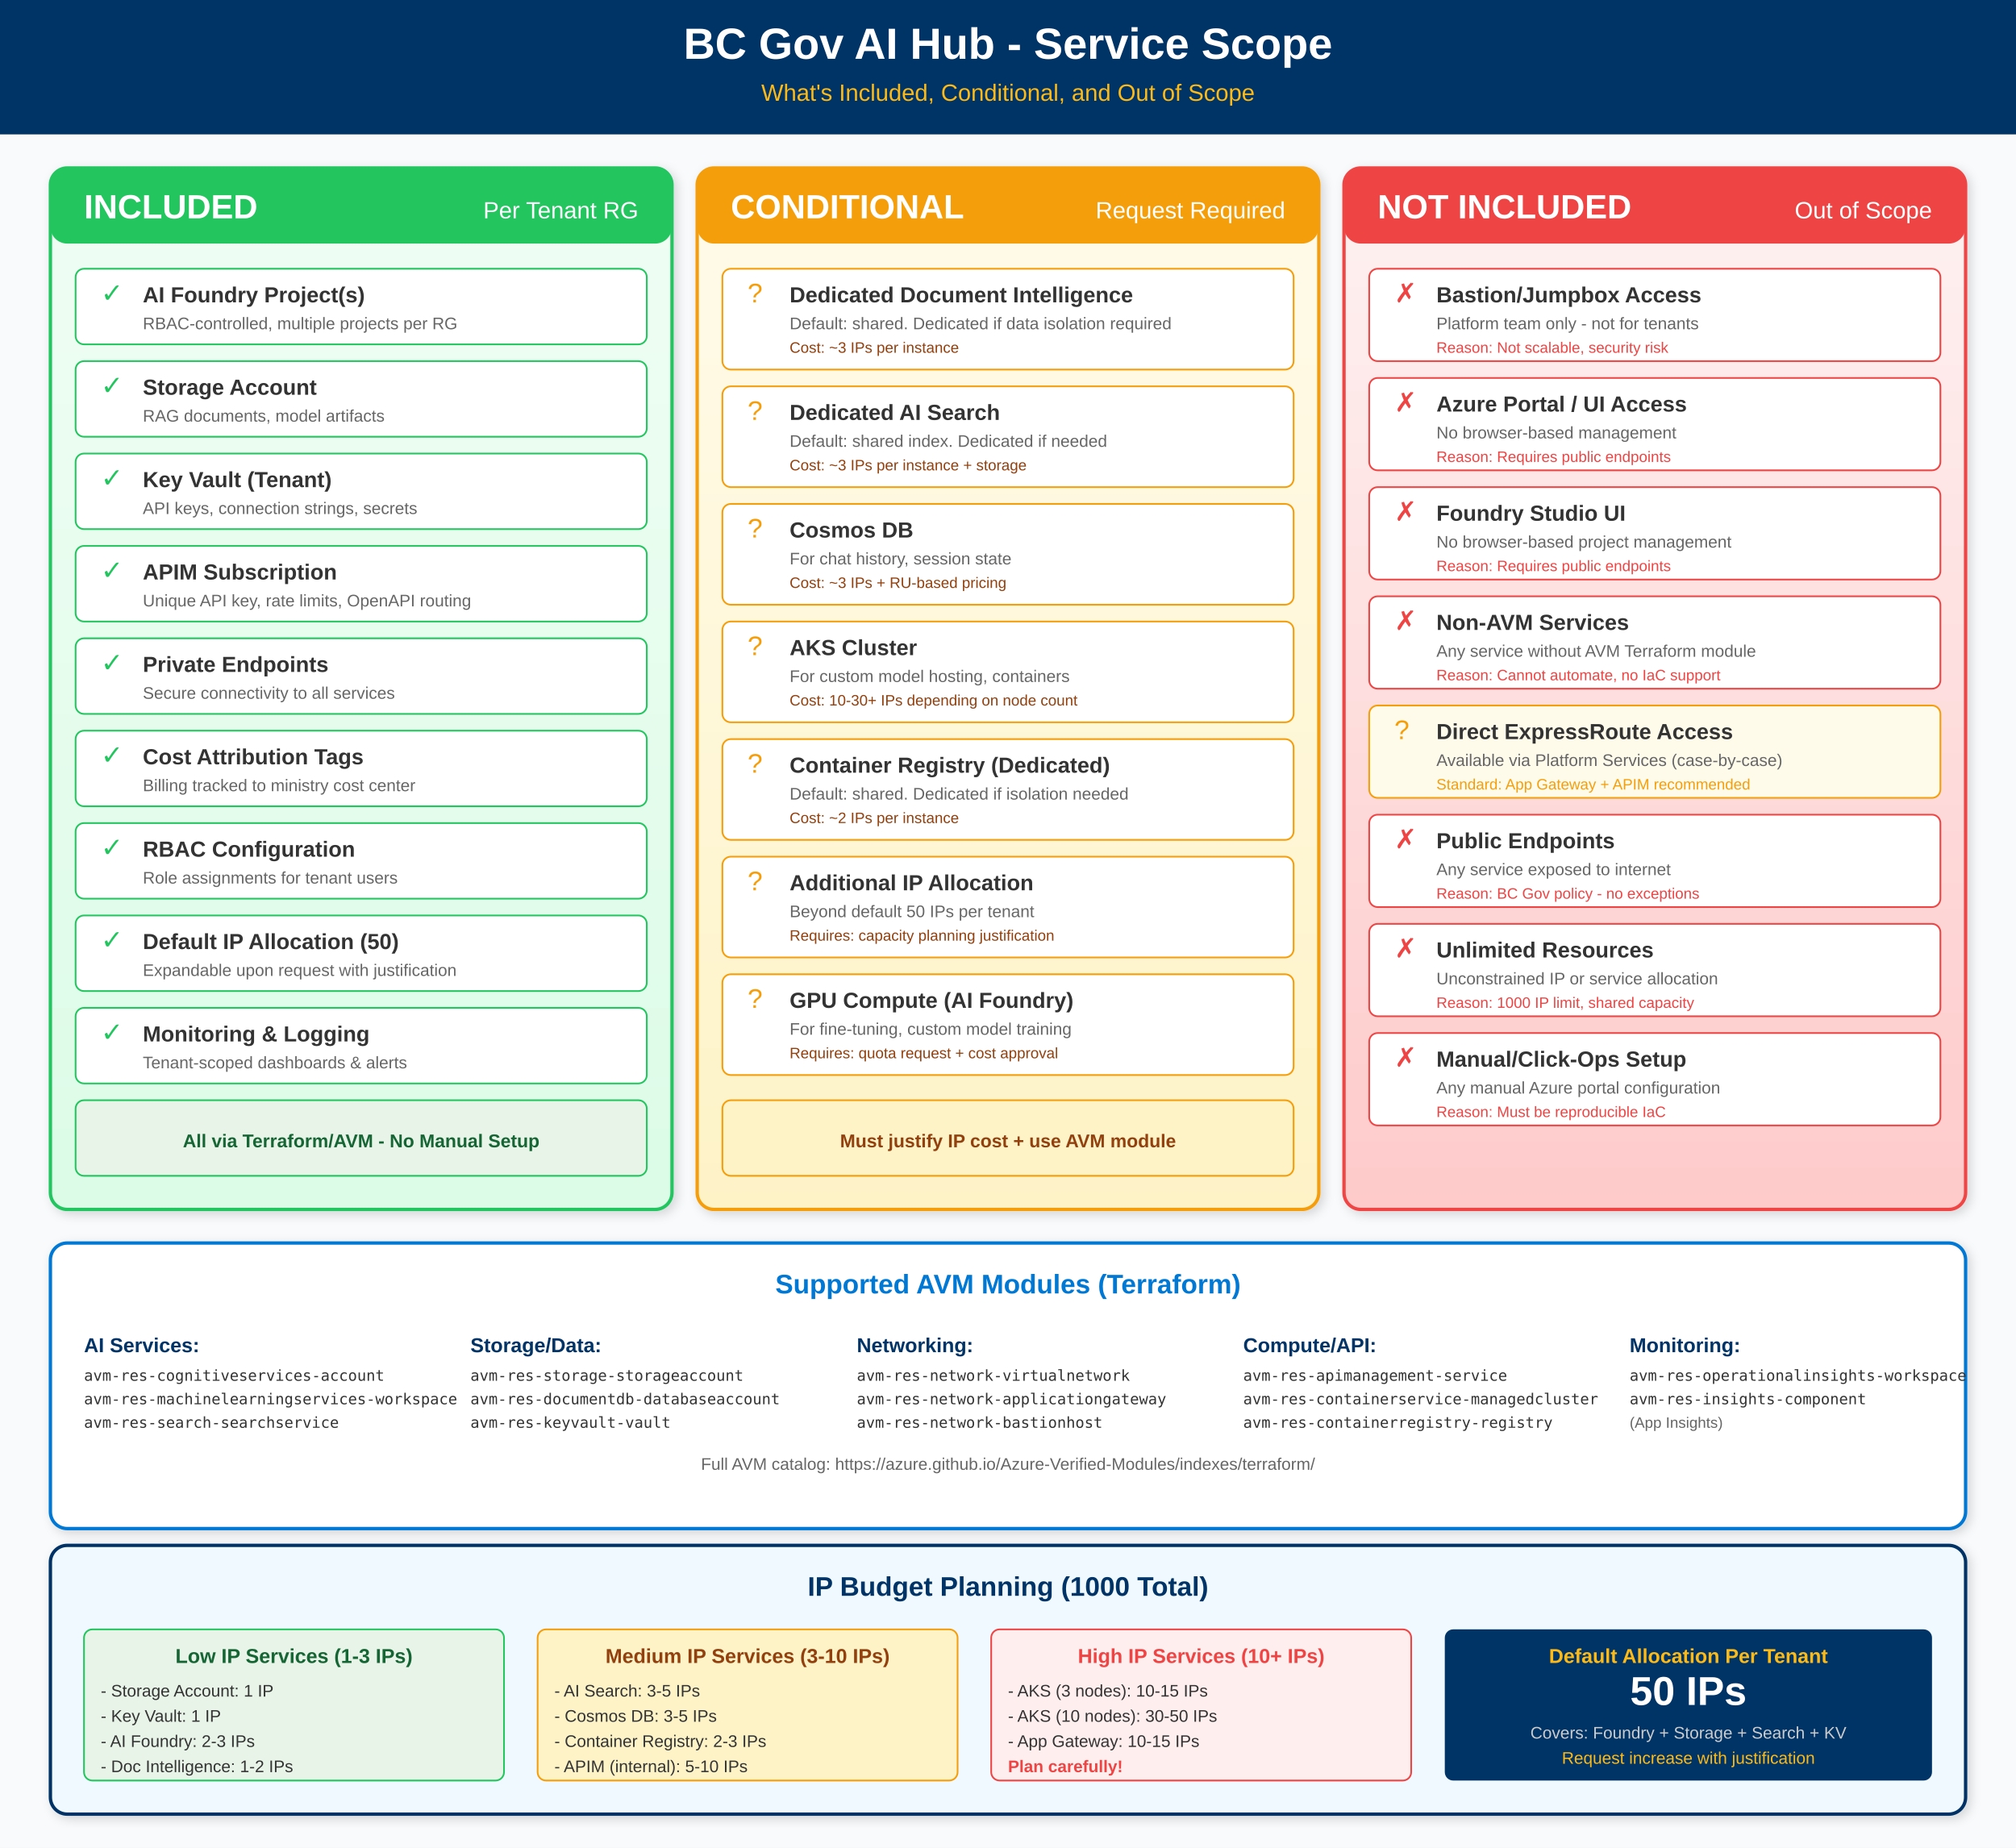
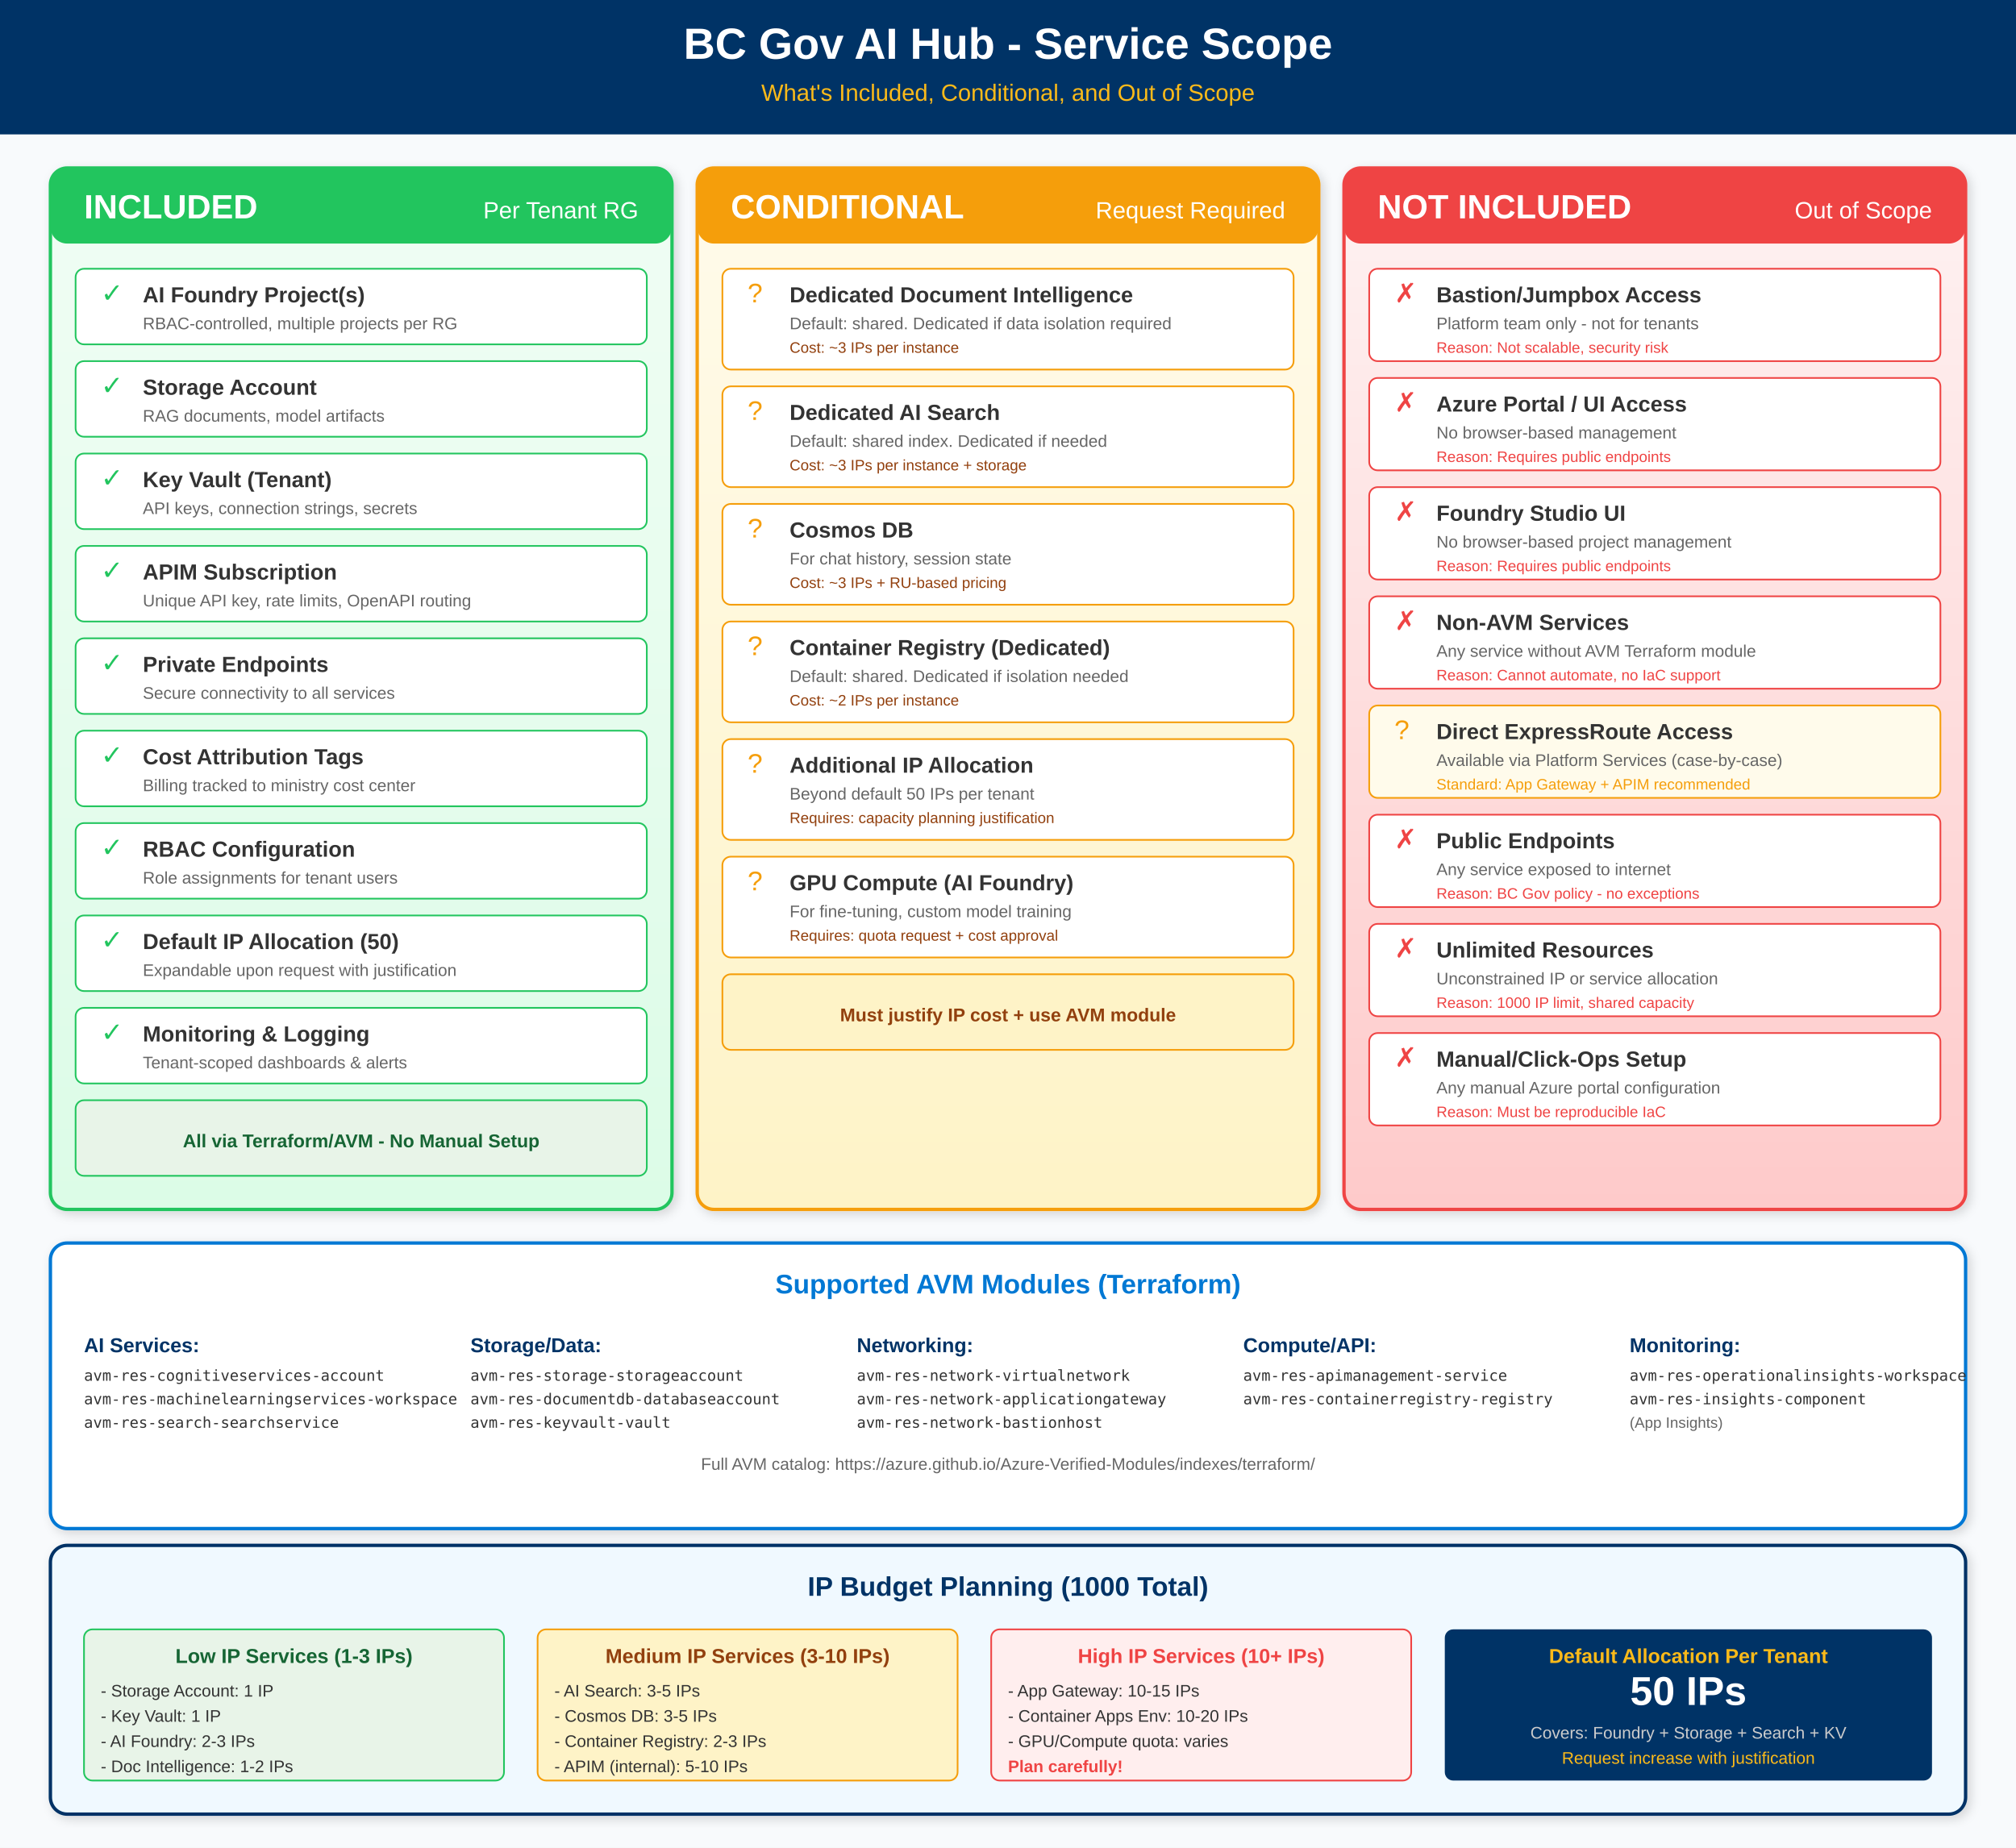
<svg xmlns="http://www.w3.org/2000/svg" viewBox="0 0 1200 1100">
  <defs>
    <linearGradient id="includedGrad" x1="0%" y1="0%" x2="0%" y2="100%">
      <stop offset="0%" style="stop-color:#f0fdf4" />
      <stop offset="100%" style="stop-color:#dcfce7" />
    </linearGradient>
    <linearGradient id="notIncludedGrad" x1="0%" y1="0%" x2="0%" y2="100%">
      <stop offset="0%" style="stop-color:#fef2f2" />
      <stop offset="100%" style="stop-color:#fecaca" />
    </linearGradient>
    <linearGradient id="conditionalGrad" x1="0%" y1="0%" x2="0%" y2="100%">
      <stop offset="0%" style="stop-color:#fffbeb" />
      <stop offset="100%" style="stop-color:#fef3c7" />
    </linearGradient>
    <filter id="shadow" x="-5%" y="-5%" width="110%" height="110%">
      <feDropShadow dx="2" dy="2" stdDeviation="3" flood-opacity="0.15" />
    </filter>
  </defs>
  <rect width="1200" height="1100" fill="#f8fafc" />
  <rect x="0" y="0" width="1200" height="80" fill="#003366" />
  <text x="600" y="35" text-anchor="middle" fill="white" font-family="Arial, sans-serif" font-size="26" font-weight="bold">BC Gov AI Hub - Service Scope</text>
  <text x="600" y="60" text-anchor="middle" fill="#fcba19" font-family="Arial, sans-serif" font-size="14">What's Included, Conditional, and Out of Scope</text>
  <rect x="30" y="100" width="370" height="620" rx="10" fill="url(#includedGrad)" stroke="#22c55e" stroke-width="2" filter="url(#shadow)" />
  <rect x="30" y="100" width="370" height="45" rx="10" fill="#22c55e" />
  <text x="50" y="130" fill="white" font-family="Arial, sans-serif" font-size="20" font-weight="bold">INCLUDED</text>
  <text x="380" y="130" text-anchor="end" fill="white" font-family="Arial, sans-serif" font-size="14">Per Tenant RG</text>
  <g transform="translate(45, 160)">
    <rect x="0" y="0" width="340" height="45" rx="5" fill="white" stroke="#22c55e" stroke-width="1" />
    <text x="15" y="20" fill="#22c55e" font-family="Arial, sans-serif" font-size="16">✓</text>
    <text x="40" y="20" fill="#333" font-family="Arial, sans-serif" font-size="13" font-weight="bold">AI Foundry Project(s)</text>
    <text x="40" y="36" fill="#666" font-family="Arial, sans-serif" font-size="10">RBAC-controlled, multiple projects per RG</text>
  </g>
  <g transform="translate(45, 215)">
    <rect x="0" y="0" width="340" height="45" rx="5" fill="white" stroke="#22c55e" stroke-width="1" />
    <text x="15" y="20" fill="#22c55e" font-family="Arial, sans-serif" font-size="16">✓</text>
    <text x="40" y="20" fill="#333" font-family="Arial, sans-serif" font-size="13" font-weight="bold">Storage Account</text>
    <text x="40" y="36" fill="#666" font-family="Arial, sans-serif" font-size="10">RAG documents, model artifacts</text>
  </g>
  <g transform="translate(45, 270)">
    <rect x="0" y="0" width="340" height="45" rx="5" fill="white" stroke="#22c55e" stroke-width="1" />
    <text x="15" y="20" fill="#22c55e" font-family="Arial, sans-serif" font-size="16">✓</text>
    <text x="40" y="20" fill="#333" font-family="Arial, sans-serif" font-size="13" font-weight="bold">Key Vault (Tenant)</text>
    <text x="40" y="36" fill="#666" font-family="Arial, sans-serif" font-size="10">API keys, connection strings, secrets</text>
  </g>
  <g transform="translate(45, 325)">
    <rect x="0" y="0" width="340" height="45" rx="5" fill="white" stroke="#22c55e" stroke-width="1" />
    <text x="15" y="20" fill="#22c55e" font-family="Arial, sans-serif" font-size="16">✓</text>
    <text x="40" y="20" fill="#333" font-family="Arial, sans-serif" font-size="13" font-weight="bold">APIM Subscription</text>
    <text x="40" y="36" fill="#666" font-family="Arial, sans-serif" font-size="10">Unique API key, rate limits, OpenAPI routing</text>
  </g>
  <g transform="translate(45, 380)">
    <rect x="0" y="0" width="340" height="45" rx="5" fill="white" stroke="#22c55e" stroke-width="1" />
    <text x="15" y="20" fill="#22c55e" font-family="Arial, sans-serif" font-size="16">✓</text>
    <text x="40" y="20" fill="#333" font-family="Arial, sans-serif" font-size="13" font-weight="bold">Private Endpoints</text>
    <text x="40" y="36" fill="#666" font-family="Arial, sans-serif" font-size="10">Secure connectivity to all services</text>
  </g>
  <g transform="translate(45, 435)">
    <rect x="0" y="0" width="340" height="45" rx="5" fill="white" stroke="#22c65e" stroke-width="1" />
    <text x="15" y="20" fill="#22c55e" font-family="Arial, sans-serif" font-size="16">✓</text>
    <text x="40" y="20" fill="#333" font-family="Arial, sans-serif" font-size="13" font-weight="bold">Cost Attribution Tags</text>
    <text x="40" y="36" fill="#666" font-family="Arial, sans-serif" font-size="10">Billing tracked to ministry cost center</text>
  </g>
  <g transform="translate(45, 490)">
    <rect x="0" y="0" width="340" height="45" rx="5" fill="white" stroke="#22c55e" stroke-width="1" />
    <text x="15" y="20" fill="#22c55e" font-family="Arial, sans-serif" font-size="16">✓</text>
    <text x="40" y="20" fill="#333" font-family="Arial, sans-serif" font-size="13" font-weight="bold">RBAC Configuration</text>
    <text x="40" y="36" fill="#666" font-family="Arial, sans-serif" font-size="10">Role assignments for tenant users</text>
  </g>
  <g transform="translate(45, 545)">
    <rect x="0" y="0" width="340" height="45" rx="5" fill="white" stroke="#22c55e" stroke-width="1" />
    <text x="15" y="20" fill="#22c55e" font-family="Arial, sans-serif" font-size="16">✓</text>
    <text x="40" y="20" fill="#333" font-family="Arial, sans-serif" font-size="13" font-weight="bold">Default IP Allocation (50)</text>
    <text x="40" y="36" fill="#666" font-family="Arial, sans-serif" font-size="10">Expandable upon request with justification</text>
  </g>
  <g transform="translate(45, 600)">
    <rect x="0" y="0" width="340" height="45" rx="5" fill="white" stroke="#22c55e" stroke-width="1" />
    <text x="15" y="20" fill="#22c55e" font-family="Arial, sans-serif" font-size="16">✓</text>
    <text x="40" y="20" fill="#333" font-family="Arial, sans-serif" font-size="13" font-weight="bold">Monitoring &amp; Logging</text>
    <text x="40" y="36" fill="#666" font-family="Arial, sans-serif" font-size="10">Tenant-scoped dashboards &amp; alerts</text>
  </g>
  <g transform="translate(45, 655)">
    <rect x="0" y="0" width="340" height="45" rx="5" fill="#e8f4e8" stroke="#22c55e" stroke-width="1" />
    <text x="170" y="28" text-anchor="middle" fill="#166534" font-family="Arial, sans-serif" font-size="11" font-weight="bold">All via Terraform/AVM - No Manual Setup</text>
  </g>
  <rect x="415" y="100" width="370" height="620" rx="10" fill="url(#conditionalGrad)" stroke="#f59e0b" stroke-width="2" filter="url(#shadow)" />
  <rect x="415" y="100" width="370" height="45" rx="10" fill="#f59e0b" />
  <text x="435" y="130" fill="white" font-family="Arial, sans-serif" font-size="20" font-weight="bold">CONDITIONAL</text>
  <text x="765" y="130" text-anchor="end" fill="white" font-family="Arial, sans-serif" font-size="14">Request Required</text>
  <g transform="translate(430, 160)">
    <rect x="0" y="0" width="340" height="60" rx="5" fill="white" stroke="#f59e0b" stroke-width="1" />
    <text x="15" y="20" fill="#f59e0b" font-family="Arial, sans-serif" font-size="16">?</text>
    <text x="40" y="20" fill="#333" font-family="Arial, sans-serif" font-size="13" font-weight="bold">Dedicated Document Intelligence</text>
    <text x="40" y="36" fill="#666" font-family="Arial, sans-serif" font-size="10">Default: shared. Dedicated if data isolation required</text>
    <text x="40" y="50" fill="#92400e" font-family="Arial, sans-serif" font-size="9">Cost: ~3 IPs per instance</text>
  </g>
  <g transform="translate(430, 230)">
    <rect x="0" y="0" width="340" height="60" rx="5" fill="white" stroke="#f59e0b" stroke-width="1" />
    <text x="15" y="20" fill="#f59e0b" font-family="Arial, sans-serif" font-size="16">?</text>
    <text x="40" y="20" fill="#333" font-family="Arial, sans-serif" font-size="13" font-weight="bold">Dedicated AI Search</text>
    <text x="40" y="36" fill="#666" font-family="Arial, sans-serif" font-size="10">Default: shared index. Dedicated if needed</text>
    <text x="40" y="50" fill="#92400e" font-family="Arial, sans-serif" font-size="9">Cost: ~3 IPs per instance + storage</text>
  </g>
  <g transform="translate(430, 300)">
    <rect x="0" y="0" width="340" height="60" rx="5" fill="white" stroke="#f59e0b" stroke-width="1" />
    <text x="15" y="20" fill="#f59e0b" font-family="Arial, sans-serif" font-size="16">?</text>
    <text x="40" y="20" fill="#333" font-family="Arial, sans-serif" font-size="13" font-weight="bold">Cosmos DB</text>
    <text x="40" y="36" fill="#666" font-family="Arial, sans-serif" font-size="10">For chat history, session state</text>
    <text x="40" y="50" fill="#92400e" font-family="Arial, sans-serif" font-size="9">Cost: ~3 IPs + RU-based pricing</text>
  </g>
  <g transform="translate(430, 370)">
    <rect x="0" y="0" width="340" height="60" rx="5" fill="white" stroke="#f59e0b" stroke-width="1" />
    <text x="15" y="20" fill="#f59e0b" font-family="Arial, sans-serif" font-size="16">?</text>
-     <text x="40" y="20" fill="#333" font-family="Arial, sans-serif" font-size="13" font-weight="bold">AKS Cluster</text>
-     <text x="40" y="36" fill="#666" font-family="Arial, sans-serif" font-size="10">For custom model hosting, containers</text>
-     <text x="40" y="50" fill="#92400e" font-family="Arial, sans-serif" font-size="9">Cost: 10-30+ IPs depending on node count</text>
-   </g>
-   <g transform="translate(430, 440)">
-     <rect x="0" y="0" width="340" height="60" rx="5" fill="white" stroke="#f59e0b" stroke-width="1" />
-     <text x="15" y="20" fill="#f59e0b" font-family="Arial, sans-serif" font-size="16">?</text>
    <text x="40" y="20" fill="#333" font-family="Arial, sans-serif" font-size="13" font-weight="bold">Container Registry (Dedicated)</text>
    <text x="40" y="36" fill="#666" font-family="Arial, sans-serif" font-size="10">Default: shared. Dedicated if isolation needed</text>
    <text x="40" y="50" fill="#92400e" font-family="Arial, sans-serif" font-size="9">Cost: ~2 IPs per instance</text>
  </g>
-   <g transform="translate(430, 510)">
+   <g transform="translate(430, 440)">
    <rect x="0" y="0" width="340" height="60" rx="5" fill="white" stroke="#f59e0b" stroke-width="1" />
    <text x="15" y="20" fill="#f59e0b" font-family="Arial, sans-serif" font-size="16">?</text>
    <text x="40" y="20" fill="#333" font-family="Arial, sans-serif" font-size="13" font-weight="bold">Additional IP Allocation</text>
    <text x="40" y="36" fill="#666" font-family="Arial, sans-serif" font-size="10">Beyond default 50 IPs per tenant</text>
    <text x="40" y="50" fill="#92400e" font-family="Arial, sans-serif" font-size="9">Requires: capacity planning justification</text>
  </g>
-   <g transform="translate(430, 580)">
+   <g transform="translate(430, 510)">
    <rect x="0" y="0" width="340" height="60" rx="5" fill="white" stroke="#f59e0b" stroke-width="1" />
    <text x="15" y="20" fill="#f59e0b" font-family="Arial, sans-serif" font-size="16">?</text>
    <text x="40" y="20" fill="#333" font-family="Arial, sans-serif" font-size="13" font-weight="bold">GPU Compute (AI Foundry)</text>
    <text x="40" y="36" fill="#666" font-family="Arial, sans-serif" font-size="10">For fine-tuning, custom model training</text>
    <text x="40" y="50" fill="#92400e" font-family="Arial, sans-serif" font-size="9">Requires: quota request + cost approval</text>
  </g>
-   <g transform="translate(430, 655)">
+   <g transform="translate(430, 580)">
    <rect x="0" y="0" width="340" height="45" rx="5" fill="#fef3c7" stroke="#f59e0b" stroke-width="1" />
    <text x="170" y="28" text-anchor="middle" fill="#92400e" font-family="Arial, sans-serif" font-size="11" font-weight="bold">Must justify IP cost + use AVM module</text>
  </g>
  <rect x="800" y="100" width="370" height="620" rx="10" fill="url(#notIncludedGrad)" stroke="#ef4444" stroke-width="2" filter="url(#shadow)" />
  <rect x="800" y="100" width="370" height="45" rx="10" fill="#ef4444" />
  <text x="820" y="130" fill="white" font-family="Arial, sans-serif" font-size="20" font-weight="bold">NOT INCLUDED</text>
  <text x="1150" y="130" text-anchor="end" fill="white" font-family="Arial, sans-serif" font-size="14">Out of Scope</text>
  <g transform="translate(815, 160)">
    <rect x="0" y="0" width="340" height="55" rx="5" fill="white" stroke="#ef4444" stroke-width="1" />
    <text x="15" y="20" fill="#ef4444" font-family="Arial, sans-serif" font-size="16">✗</text>
    <text x="40" y="20" fill="#333" font-family="Arial, sans-serif" font-size="13" font-weight="bold">Bastion/Jumpbox Access</text>
    <text x="40" y="36" fill="#666" font-family="Arial, sans-serif" font-size="10">Platform team only - not for tenants</text>
    <text x="40" y="50" fill="#ef4444" font-family="Arial, sans-serif" font-size="9">Reason: Not scalable, security risk</text>
  </g>
  <g transform="translate(815, 225)">
    <rect x="0" y="0" width="340" height="55" rx="5" fill="white" stroke="#ef4444" stroke-width="1" />
    <text x="15" y="20" fill="#ef4444" font-family="Arial, sans-serif" font-size="16">✗</text>
    <text x="40" y="20" fill="#333" font-family="Arial, sans-serif" font-size="13" font-weight="bold">Azure Portal / UI Access</text>
    <text x="40" y="36" fill="#666" font-family="Arial, sans-serif" font-size="10">No browser-based management</text>
    <text x="40" y="50" fill="#ef4444" font-family="Arial, sans-serif" font-size="9">Reason: Requires public endpoints</text>
  </g>
  <g transform="translate(815, 290)">
    <rect x="0" y="0" width="340" height="55" rx="5" fill="white" stroke="#ef4444" stroke-width="1" />
    <text x="15" y="20" fill="#ef4444" font-family="Arial, sans-serif" font-size="16">✗</text>
    <text x="40" y="20" fill="#333" font-family="Arial, sans-serif" font-size="13" font-weight="bold">Foundry Studio UI</text>
    <text x="40" y="36" fill="#666" font-family="Arial, sans-serif" font-size="10">No browser-based project management</text>
    <text x="40" y="50" fill="#ef4444" font-family="Arial, sans-serif" font-size="9">Reason: Requires public endpoints</text>
  </g>
  <g transform="translate(815, 355)">
    <rect x="0" y="0" width="340" height="55" rx="5" fill="white" stroke="#ef4444" stroke-width="1" />
    <text x="15" y="20" fill="#ef4444" font-family="Arial, sans-serif" font-size="16">✗</text>
    <text x="40" y="20" fill="#333" font-family="Arial, sans-serif" font-size="13" font-weight="bold">Non-AVM Services</text>
    <text x="40" y="36" fill="#666" font-family="Arial, sans-serif" font-size="10">Any service without AVM Terraform module</text>
    <text x="40" y="50" fill="#ef4444" font-family="Arial, sans-serif" font-size="9">Reason: Cannot automate, no IaC support</text>
  </g>
  <g transform="translate(815, 420)">
    <rect x="0" y="0" width="340" height="55" rx="5" fill="#fffbeb" stroke="#f59e0b" stroke-width="1" />
    <text x="15" y="20" fill="#f59e0b" font-family="Arial, sans-serif" font-size="16">?</text>
    <text x="40" y="20" fill="#333" font-family="Arial, sans-serif" font-size="13" font-weight="bold">Direct ExpressRoute Access</text>
    <text x="40" y="36" fill="#666" font-family="Arial, sans-serif" font-size="10">Available via Platform Services (case-by-case)</text>
    <text x="40" y="50" fill="#f59e0b" font-family="Arial, sans-serif" font-size="9">Standard: App Gateway + APIM recommended</text>
  </g>
  <g transform="translate(815, 485)">
    <rect x="0" y="0" width="340" height="55" rx="5" fill="white" stroke="#ef4444" stroke-width="1" />
    <text x="15" y="20" fill="#ef4444" font-family="Arial, sans-serif" font-size="16">✗</text>
    <text x="40" y="20" fill="#333" font-family="Arial, sans-serif" font-size="13" font-weight="bold">Public Endpoints</text>
    <text x="40" y="36" fill="#666" font-family="Arial, sans-serif" font-size="10">Any service exposed to internet</text>
    <text x="40" y="50" fill="#ef4444" font-family="Arial, sans-serif" font-size="9">Reason: BC Gov policy - no exceptions</text>
  </g>
  <g transform="translate(815, 550)">
    <rect x="0" y="0" width="340" height="55" rx="5" fill="white" stroke="#ef4444" stroke-width="1" />
    <text x="15" y="20" fill="#ef4444" font-family="Arial, sans-serif" font-size="16">✗</text>
    <text x="40" y="20" fill="#333" font-family="Arial, sans-serif" font-size="13" font-weight="bold">Unlimited Resources</text>
    <text x="40" y="36" fill="#666" font-family="Arial, sans-serif" font-size="10">Unconstrained IP or service allocation</text>
    <text x="40" y="50" fill="#ef4444" font-family="Arial, sans-serif" font-size="9">Reason: 1000 IP limit, shared capacity</text>
  </g>
  <g transform="translate(815, 615)">
    <rect x="0" y="0" width="340" height="55" rx="5" fill="white" stroke="#ef4444" stroke-width="1" />
    <text x="15" y="20" fill="#ef4444" font-family="Arial, sans-serif" font-size="16">✗</text>
    <text x="40" y="20" fill="#333" font-family="Arial, sans-serif" font-size="13" font-weight="bold">Manual/Click-Ops Setup</text>
    <text x="40" y="36" fill="#666" font-family="Arial, sans-serif" font-size="10">Any manual Azure portal configuration</text>
    <text x="40" y="50" fill="#ef4444" font-family="Arial, sans-serif" font-size="9">Reason: Must be reproducible IaC</text>
  </g>
  <rect x="30" y="740" width="1140" height="170" rx="10" fill="white" stroke="#0078d4" stroke-width="2" filter="url(#shadow)" />
  <text x="600" y="770" text-anchor="middle" fill="#0078d4" font-family="Arial, sans-serif" font-size="16" font-weight="bold">Supported AVM Modules (Terraform)</text>
  <g transform="translate(50, 790)">
    <text x="0" y="15" fill="#003366" font-family="Arial, sans-serif" font-size="12" font-weight="bold">AI Services:</text>
    <text x="0" y="32" fill="#333" font-family="monospace" font-size="9">avm-res-cognitiveservices-account</text>
    <text x="0" y="46" fill="#333" font-family="monospace" font-size="9">avm-res-machinelearningservices-workspace</text>
    <text x="0" y="60" fill="#333" font-family="monospace" font-size="9">avm-res-search-searchservice</text>
  </g>
  <g transform="translate(280, 790)">
    <text x="0" y="15" fill="#003366" font-family="Arial, sans-serif" font-size="12" font-weight="bold">Storage/Data:</text>
    <text x="0" y="32" fill="#333" font-family="monospace" font-size="9">avm-res-storage-storageaccount</text>
    <text x="0" y="46" fill="#333" font-family="monospace" font-size="9">avm-res-documentdb-databaseaccount</text>
    <text x="0" y="60" fill="#333" font-family="monospace" font-size="9">avm-res-keyvault-vault</text>
  </g>
  <g transform="translate(510, 790)">
    <text x="0" y="15" fill="#003366" font-family="Arial, sans-serif" font-size="12" font-weight="bold">Networking:</text>
    <text x="0" y="32" fill="#333" font-family="monospace" font-size="9">avm-res-network-virtualnetwork</text>
    <text x="0" y="46" fill="#333" font-family="monospace" font-size="9">avm-res-network-applicationgateway</text>
    <text x="0" y="60" fill="#333" font-family="monospace" font-size="9">avm-res-network-bastionhost</text>
  </g>
  <g transform="translate(740, 790)">
    <text x="0" y="15" fill="#003366" font-family="Arial, sans-serif" font-size="12" font-weight="bold">Compute/API:</text>
    <text x="0" y="32" fill="#333" font-family="monospace" font-size="9">avm-res-apimanagement-service</text>
-     <text x="0" y="46" fill="#333" font-family="monospace" font-size="9">avm-res-containerservice-managedcluster</text>
-     <text x="0" y="60" fill="#333" font-family="monospace" font-size="9">avm-res-containerregistry-registry</text>
+     <text x="0" y="46" fill="#333" font-family="monospace" font-size="9">avm-res-containerregistry-registry</text>
  </g>
  <g transform="translate(970, 790)">
    <text x="0" y="15" fill="#003366" font-family="Arial, sans-serif" font-size="12" font-weight="bold">Monitoring:</text>
    <text x="0" y="32" fill="#333" font-family="monospace" font-size="9">avm-res-operationalinsights-workspace</text>
    <text x="0" y="46" fill="#333" font-family="monospace" font-size="9">avm-res-insights-component</text>
    <text x="0" y="60" fill="#666" font-family="Arial, sans-serif" font-size="9">(App Insights)</text>
  </g>
  <text x="600" y="875" text-anchor="middle" fill="#666" font-family="Arial, sans-serif" font-size="10">Full AVM catalog: https://azure.github.io/Azure-Verified-Modules/indexes/terraform/</text>
  <rect x="30" y="920" width="1140" height="160" rx="10" fill="#f0f9ff" stroke="#003366" stroke-width="2" filter="url(#shadow)" />
  <text x="600" y="950" text-anchor="middle" fill="#003366" font-family="Arial, sans-serif" font-size="16" font-weight="bold">IP Budget Planning (1000 Total)</text>
  <g transform="translate(50, 970)">
    <rect x="0" y="0" width="250" height="90" rx="5" fill="#e8f4e8" stroke="#22c55e" stroke-width="1" />
    <text x="125" y="20" text-anchor="middle" fill="#166534" font-family="Arial, sans-serif" font-size="12" font-weight="bold">Low IP Services (1-3 IPs)</text>
    <text x="10" y="40" fill="#333" font-family="Arial, sans-serif" font-size="10">- Storage Account: 1 IP</text>
    <text x="10" y="55" fill="#333" font-family="Arial, sans-serif" font-size="10">- Key Vault: 1 IP</text>
    <text x="10" y="70" fill="#333" font-family="Arial, sans-serif" font-size="10">- AI Foundry: 2-3 IPs</text>
    <text x="10" y="85" fill="#333" font-family="Arial, sans-serif" font-size="10">- Doc Intelligence: 1-2 IPs</text>
  </g>
  <g transform="translate(320, 970)">
    <rect x="0" y="0" width="250" height="90" rx="5" fill="#fef3c7" stroke="#f59e0b" stroke-width="1" />
    <text x="125" y="20" text-anchor="middle" fill="#92400e" font-family="Arial, sans-serif" font-size="12" font-weight="bold">Medium IP Services (3-10 IPs)</text>
    <text x="10" y="40" fill="#333" font-family="Arial, sans-serif" font-size="10">- AI Search: 3-5 IPs</text>
    <text x="10" y="55" fill="#333" font-family="Arial, sans-serif" font-size="10">- Cosmos DB: 3-5 IPs</text>
    <text x="10" y="70" fill="#333" font-family="Arial, sans-serif" font-size="10">- Container Registry: 2-3 IPs</text>
    <text x="10" y="85" fill="#333" font-family="Arial, sans-serif" font-size="10">- APIM (internal): 5-10 IPs</text>
  </g>
  <g transform="translate(590, 970)">
    <rect x="0" y="0" width="250" height="90" rx="5" fill="#fee" stroke="#ef4444" stroke-width="1" />
    <text x="125" y="20" text-anchor="middle" fill="#ef4444" font-family="Arial, sans-serif" font-size="12" font-weight="bold">High IP Services (10+ IPs)</text>
-     <text x="10" y="40" fill="#333" font-family="Arial, sans-serif" font-size="10">- AKS (3 nodes): 10-15 IPs</text>
-     <text x="10" y="55" fill="#333" font-family="Arial, sans-serif" font-size="10">- AKS (10 nodes): 30-50 IPs</text>
-     <text x="10" y="70" fill="#333" font-family="Arial, sans-serif" font-size="10">- App Gateway: 10-15 IPs</text>
+     <text x="10" y="40" fill="#333" font-family="Arial, sans-serif" font-size="10">- App Gateway: 10-15 IPs</text>
+     <text x="10" y="55" fill="#333" font-family="Arial, sans-serif" font-size="10">- Container Apps Env: 10-20 IPs</text>
+     <text x="10" y="70" fill="#333" font-family="Arial, sans-serif" font-size="10">- GPU/Compute quota: varies</text>
    <text x="10" y="85" fill="#ef4444" font-family="Arial, sans-serif" font-size="10" font-weight="bold">Plan carefully!</text>
  </g>
  <g transform="translate(860, 970)">
    <rect x="0" y="0" width="290" height="90" rx="5" fill="#003366" />
    <text x="145" y="20" text-anchor="middle" fill="#fcba19" font-family="Arial, sans-serif" font-size="12" font-weight="bold">Default Allocation Per Tenant</text>
    <text x="145" y="45" text-anchor="middle" fill="white" font-family="Arial, sans-serif" font-size="24" font-weight="bold">50 IPs</text>
    <text x="145" y="65" text-anchor="middle" fill="#ccc" font-family="Arial, sans-serif" font-size="10">Covers: Foundry + Storage + Search + KV</text>
    <text x="145" y="80" text-anchor="middle" fill="#fcba19" font-family="Arial, sans-serif" font-size="10">Request increase with justification</text>
  </g>
</svg>
